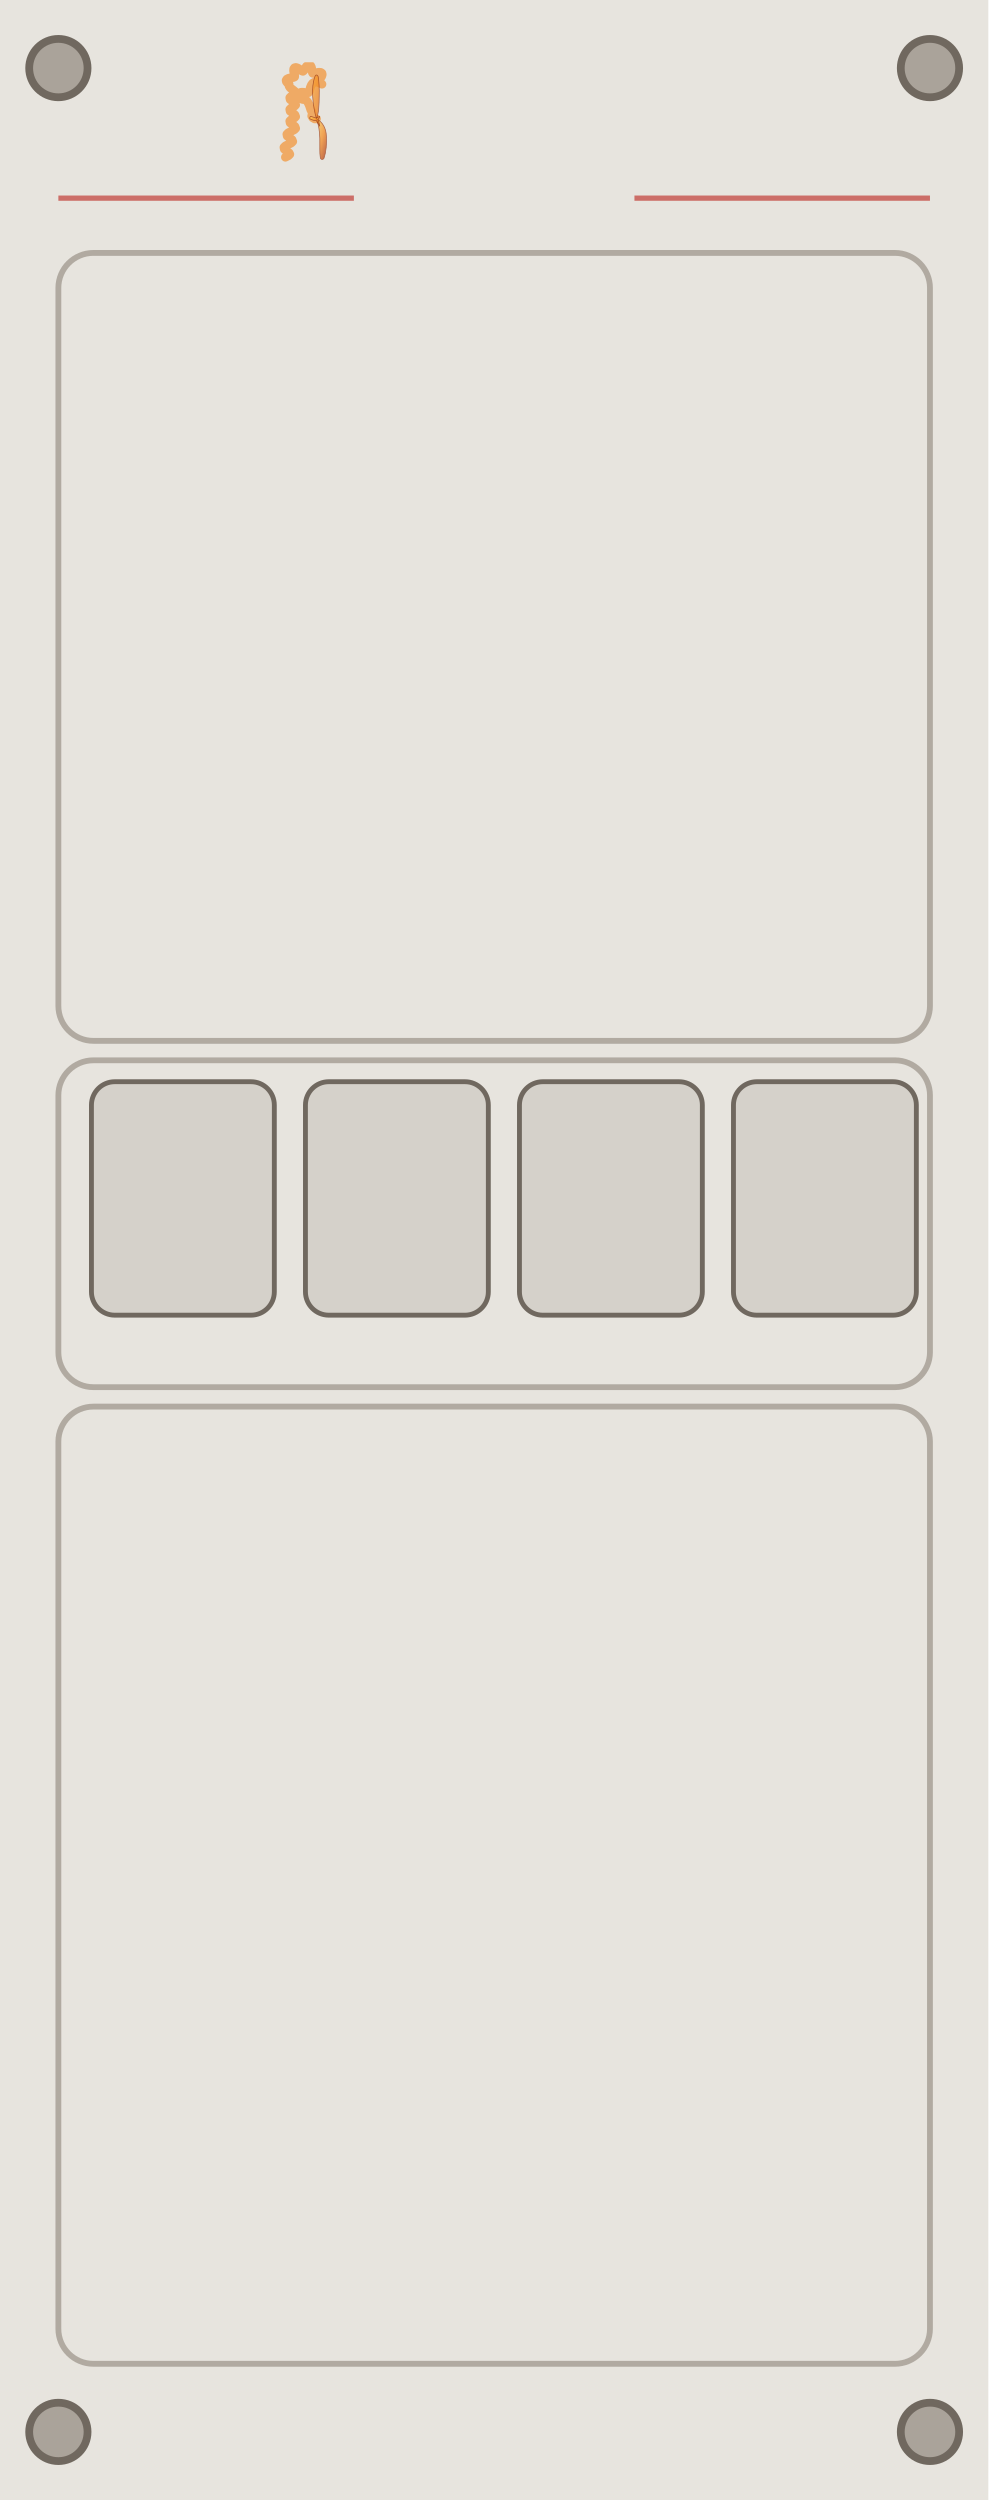
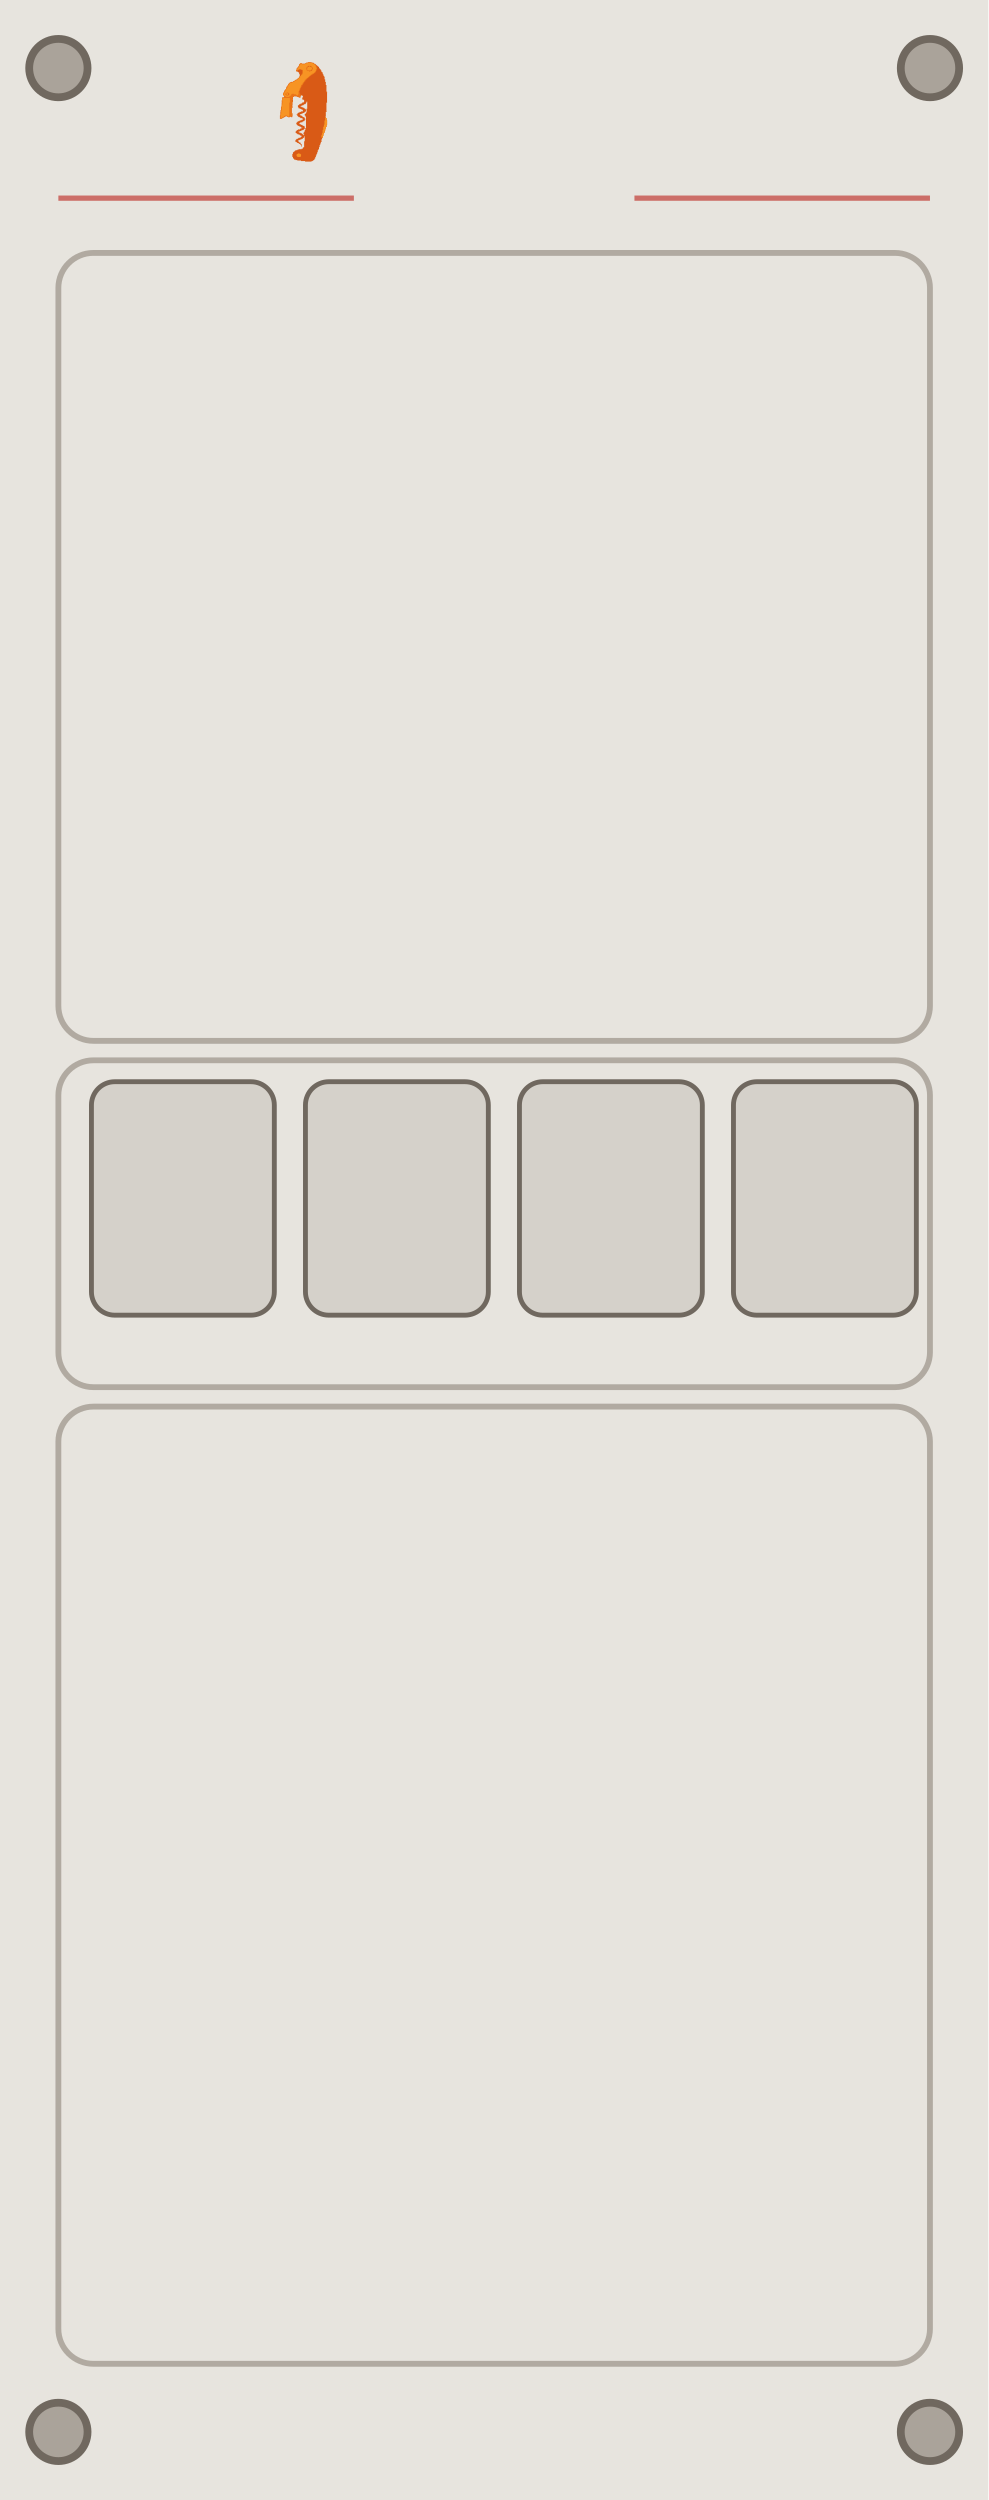
<svg xmlns="http://www.w3.org/2000/svg" width="50.8mm" height="128.5mm" viewBox="0 0 50.8 128.5">
  <rect width="50.8" height="128.5" fill="#e7e4de" />
  <circle cx="3" cy="3.5" r="1.5" fill="#aaa39a" stroke="#70685f" stroke-width="0.4" />
  <circle cx="3" cy="125" r="1.5" fill="#aaa39a" stroke="#70685f" stroke-width="0.4" />
  <circle cx="47.8" cy="3.5" r="1.5" fill="#aaa39a" stroke="#70685f" stroke-width="0.4" />
  <circle cx="47.8" cy="125" r="1.5" fill="#aaa39a" stroke="#70685f" stroke-width="0.4" />
  <defs>
    <clipPath id="logo-clip">
      <rect x="14.314" y="3.2" width="2.571" height="5.2" />
    </clipPath>
  </defs>
  <g clip-path="url(#logo-clip)">
    <g transform="translate(14.3892,3.2939) scale(0.0187726)">
-       <defs>
-         <linearGradient id="wire" x1="0" y1="0" x2="1" y2="1">
-           <stop offset="0" stop-color="#ffb13b" />
-           <stop offset=".48" stop-color="#f39a2e" />
-           <stop offset="1" stop-color="#d65f1b" />
-         </linearGradient>
-         <linearGradient id="grip" x1="0" y1="0" x2=".75" y2="1">
-           <stop offset="0" stop-color="#ffd15a" />
-           <stop offset=".58" stop-color="#f28b25" />
-           <stop offset="1" stop-color="#b94718" />
-         </linearGradient>
-       </defs>
-       <polyline opacity="0.65" fill="none" stroke="#f28b25" stroke-width="24" stroke-linecap="round" stroke-linejoin="round" points="15.0,255.0 23.0,251.0 27.0,247.0 25.0,243.0 18.0,238.0 12.0,233.0 11.0,228.0 15.0,224.0 23.0,220.0 31.0,216.0 35.0,212.0 33.0,207.0 27.0,202.0 20.0,197.0 19.0,192.0 23.0,188.0 31.0,184.0 39.0,180.0 43.0,176.0 41.0,171.0 35.0,166.0 28.0,161.0 27.0,156.0 31.0,152.0 39.0,148.0 43.0,144.0 41.0,139.0 35.0,134.0 28.0,129.0 27.0,124.0 31.0,120.0 39.0,116.0 43.0,112.0 41.0,107.0 35.0,102.0 28.0,97.0 27.0,92.0 31.0,88.0 39.0,84.0 43.0,80.0 41.0,75.0 35.0,70.0 28.0,65.0 25.0,60.0 25.0,55.0 20.6,51.8 17.7,48.1 17.0,44.5 19.0,41.3 23.1,39.1 28.4,37.8 33.7,37.1 37.8,36.4 40.1,35.0 40.5,32.4 39.6,28.3 38.2,23.2 37.4,17.8 37.9,13.1 40.0,10.1 43.6,9.3 48.1,10.6 52.8,13.4 57.0,16.6 60.4,19.1 63.0,19.7 65.1,18.1 67.4,14.6 70.0,10.0 73.2,5.6 76.9,2.7 80.5,2.0 83.7,4.0 85.9,8.1 87.2,13.4 87.9,18.7 88.6,22.8 90.0,25.1 92.6,25.5 96.7,24.6 101.8,23.2 107.2,22.4 111.9,22.9 114.9,25.0 115.7,28.6 114.4,33.1 111.6,37.8 108.4,42.0 105.9,45.4 105.3,48.0 106.9,50.1 110.4,52.4 115.0,55.0 107.8,51.3 101.0,49.1 94.9,49.3 89.8,52.2 86.0,57.4 83.3,63.9 81.6,70.3 80.0,75.3 78.0,78.2 74.8,78.9 70.2,78.2 64.3,77.2 58.2,77.2 53.1,78.8 50.2,82.2 50.3,86.7 53.2,91.2 58.0,95.0 61.7,96.7 65.2,97.1 68.3,97.5 71.1,98.7 73.7,100.9 76.2,104.3 78.6,108.7 80.8,113.9 82.7,119.5 84.5,125.1 87.5,131.0 88.5,137.0 87.0,142.0 90.0,147.0 95.0,150.0 100.0,150.0" />
-       <path opacity="0.75" transform="rotate(-50 100 150)" fill="url(#grip)" stroke="#963713" stroke-width="2" d="M100 150 C116 145 135 130 151 117 C168 104 183 89 191 80 C195 75 192 70 187 72 C170 78 155 89 141 102 C125 117 109 136 100 150 Z" />
-       <path opacity="0.75" fill="url(#grip)" stroke="#963713" stroke-width="2" d="M100.114 150 C106.059 166.109 108.721 184.397 109.194 204.138 C109.667 223.88 108.263 242.638 110.559 255.97 C110.925 260.927 116.659 263.062 120.255 258.447 C126.715 239.303 128.431 218.109 127.072 197.47 C126.599 177.729 117.995 158.928 100.114 150 Z" />
-       <path opacity="0.75" fill="url(#grip)" stroke="#963713" stroke-width="2" stroke-linejoin="round" d="M84 143 C90 145 96 147 100 148 C103 146 106 144 109 143 C108 147 106 150 104 152 C106 157 108 163 109 170 C105 165 102 159 100 155 C94 155 88 153 82 150 C81 147 82 145 84 143 Z" />
+       <g transform="translate(0 -5) scale(1.697368 1.416667)">
+         <g transform="translate(76 192) rotate(180)">
+           <path fill="#d95a16" d="M25 0H35V1H25Z M23 1H42V2H23Z M22 2H48V3H22Z M21 3H51V4H21Z M20 4H53V5H20Z M20 5H54V6H20Z M19 6H54V7H19Z M19 7H55V9H19Z M18 9H56V12H18Z M17 12H56V15H17Z M16 15H55V18H16Z M15 18H54V19H15Z M15 19H53V20H15Z M15 20H52V21H15Z M15 21H51V22H15Z M14 22H48V23H14Z M14 23H46V24H14Z M13 24H41V25H13Z M13 25H39V27H13Z M13 27H38V28H13Z M12 28H37V32H12Z M41 29H42V32H41Z M41 32H43V34H41Z M11 32H37V35H11Z M42 34H45V35H42Z M43 35H46V36H43Z M43 36H48V37H43Z M10 35H37V38H10Z M45 37H49V38H45Z M9 38H37V39H9Z M46 38H51V40H46Z M47 40H51V41H47Z M45 41H51V42H45Z M9 39H36V43H9Z M43 42H50V43H43Z M41 43H49V44H41Z M39 44H47V45H39Z M8 43H36V46H8Z M39 45H46V46H39Z M37 46H43V47H37Z M37 47H42V48H37Z M7 46H36V49H7Z M37 48H41V49H37Z M7 49H41V50H7Z M6 50H43V51H6Z M38 51H44V52H38Z M6 51H37V53H6Z M39 52H46V53H39Z M40 53H48V54H40Z M6 53H38V54H6Z M41 54H49V55H41Z M5 54H38V56H5Z M43 55H50V56H43Z M45 56H51V57H45Z M4 56H37V58H4Z M46 57H51V58H46Z M44 58H50V59H44Z M4 58H36V60H4Z M42 59H49V60H42Z M40 60H49V61H40Z M3 60H36V61H3Z M38 61H47V62H38Z M37 62H44V63H37Z M3 61H35V64H3Z M36 63H43V64H36Z M36 64H41V65H36Z M2 64H35V65H2Z M36 65H40V66H36Z M2 65H34V67H2Z M36 66H42V67H36Z M36 67H43V68H36Z M37 68H45V69H37Z M39 69H47V70H39Z M1 67H34V71H1Z M40 70H48V71H40Z M42 71H49V72H42Z M44 72H49V73H44Z M45 73H50V74H45Z M44 74H49V75H44Z M43 75H49V76H43Z M40 76H48V77H40Z M39 77H47V78H39Z M37 78H45V79H37Z M0 71H34V80H0Z M36 79H43V80H36Z M36 80H41V81H36Z M35 81H39V83H35Z M1 80H34V84H1Z M36 83H40V84H36Z M73 83H76V84H73Z M71 84H76V85H71Z M36 84H43V85H36Z M2 84H34V86H2Z M70 85H76V86H70Z M37 85H44V86H37Z M60 86H63V87H60Z M56 86H58V87H56Z M39 86H46V87H39Z M68 86H76V87H68Z M3 86H34V87H3Z M56 87H65V88H56Z M67 87H76V88H67Z M40 87H47V88H40Z M2 87H35V89H2Z M41 88H48V89H41Z M56 88H76V89H56Z M43 89H48V90H43Z M44 90H49V91H44Z M2 89H36V92H2Z M43 91H48V92H43Z M56 89H75V93H56Z M41 92H48V93H41Z M2 92H35V93H2Z M39 93H47V94H39Z M2 93H34V95H2Z M37 94H46V95H37Z M2 95H33V96H2Z M36 95H44V96H36Z M35 96H42V97H35Z M57 93H75V99H57Z M34 97H39V100H34Z M34 100H40V101H34Z M1 96H33V102H1Z M35 101H42V102H35Z M36 102H44V103H36Z M57 99H74V104H57Z M37 103H46V104H37Z M39 104H46V105H39Z M56 104H74V106H56Z M41 105H47V106H41Z M43 106H47V107H43Z M42 107H47V108H42Z M40 108H47V109H40Z M38 109H45V110H38Z M37 110H45V111H37Z M35 111H43V112H35Z M34 112H41V113H34Z M1 102H32V114H1Z M34 113H40V114H34Z M56 106H73V115H56Z M33 114H38V115H33Z M0 114H32V116H0Z M33 115H37V116H33Z M55 115H73V118H55Z M0 116H37V119H0Z M55 118H72V120H55Z M0 119H38V120H0Z M56 120H72V121H56Z M0 120H40V124H0Z M55 121H72V124H55Z M55 124H69V125H55Z M43 124H46V125H43Z M43 125H48V126H43Z M54 125H69V126H54Z M0 124H39V127H0Z M52 126H69V127H52Z M43 126H51V127H43Z M0 127H40V128H0Z M42 127H70V128H42Z M0 128H70V129H0Z M0 129H71V132H0Z M0 132H70V134H0Z M0 134H69V135H0Z M1 135H69V137H1Z M1 137H68V138H1Z M1 138H67V140H1Z M1 140H66V143H1Z M1 143H65V145H1Z M1 145H64V147H1Z M1 147H63V148H1Z M2 148H63V149H2Z M2 149H62V151H2Z M2 151H61V152H2Z M2 152H60V153H2Z M2 153H58V154H2Z M3 154H55V155H3Z M3 155H53V156H3Z M3 156H52V157H3Z M3 157H51V158H3Z M3 158H49V159H3Z M4 159H48V160H4Z M4 160H47V161H4Z M4 161H46V162H4Z M4 162H45V164H4Z M5 164H44V166H5Z M6 166H44V169H6Z M7 169H45V172H7Z M8 172H46V173H8Z M9 173H47V174H9Z M9 174H49V175H9Z M9 175H50V176H9Z M10 176H50V177H10Z M10 177H49V178H10Z M11 178H49V179H11Z M12 179H49V180H12Z M12 180H48V181H12Z M13 181H48V182H13Z M13 182H47V183H13Z M14 183H46V184H14Z M15 184H46V185H15Z M16 185H45V186H16Z M17 186H45V187H17Z M18 187H45V188H18Z M19 188H44V189H19Z M41 189H43V190H41Z M21 189H35V190H21Z M22 190H34V191H22Z M25 191H31V192H25Z" />
+           <path fill="#ea7418" d="M34 0H35V1H34Z M52 4H53V5H52Z M53 5H54V6H53Z M43 9H48V10H43Z M42 10H49V14H42Z M43 14H48V15H43Z M44 15H47V16H44Z M47 36H48V37H47Z M9 38H10V39H9Z M36 38H37V39H36Z M37 46H38V47H37Z M7 46H9V50H7Z M36 49H37V50H36Z M6 50H9V52H6Z M6 52H8V54H6Z M5 54H8V56H5Z M4 56H7V60H4Z M3 60H7V62H3Z M46 61H47V62H46Z M3 62H6V64H3Z M2 64H6V67H2Z M41 66H42V67H41Z M1 67H6V68H1Z M1 68H5V71H1Z M0 71H5V73H0Z M49 73H50V74H49Z M40 76H41V77H40Z M46 77H47V78H46Z M0 73H4V80H0Z M1 80H3V84H1Z M73 83H76V84H73Z M71 84H76V85H71Z M2 84H3V86H2Z M70 85H75V86H70Z M60 86H63V87H60Z M57 86H58V87H57Z M69 86H75V87H69Z M2 87H3V88H2Z M67 87H76V88H67Z M57 87H65V88H57Z M56 88H76V89H56Z M48 90H49V91H48Z M56 89H75V93H56Z M57 93H75V96H57Z M43 95H44V96H43Z M1 96H2V97H1Z M57 96H74V98H57Z M57 98H75V99H57Z M32 101H33V102H32Z M57 99H74V103H57Z M37 103H38V104H37Z M57 103H73V104H57Z M56 104H74V106H56Z M56 106H73V107H56Z M57 107H73V109H57Z M56 109H73V114H56Z M39 113H40V114H39Z M0 114H1V115H0Z M56 114H72V115H56Z M55 115H72V116H55Z M55 116H73V117H55Z M56 117H73V118H56Z M56 118H72V119H56Z M55 119H72V120H55Z M56 120H72V121H56Z M55 121H72V124H55Z M55 124H69V125H55Z M43 124H45V125H43Z M43 125H48V126H43Z M54 125H69V126H54Z M43 126H49V127H43Z M50 126H51V127H50Z M53 126H69V127H53Z M42 127H70V128H42Z M42 128H62V129H42Z M66 128H70V129H66Z M63 129H66V130H63Z M43 129H61V131H43Z M67 129H71V132H67Z M62 130H66V132H62Z M44 131H61V132H44Z M44 132H62V133H44Z M66 132H70V133H66Z M63 132H65V133H63Z M44 133H70V134H44Z M0 133H1V135H0Z M45 134H69V136H45Z M44 136H69V137H44Z M44 137H68V138H44Z M44 138H67V139H44Z M43 139H67V140H43Z M43 140H66V142H43Z M42 142H66V143H42Z M42 143H65V144H42Z M41 144H65V145H41Z M41 145H64V146H41Z M40 146H64V147H40Z M40 147H63V148H40Z M39 148H63V149H39Z M39 149H62V150H39Z M38 150H61V152H38Z M37 152H60V153H37Z M2 153H3V154H2Z M37 153H58V154H37Z M36 154H55V155H36Z M35 155H53V156H35Z M35 156H52V157H35Z M34 157H51V158H34Z M33 158H49V159H33Z M33 159H48V160H33Z M32 160H47V161H32Z M31 161H46V162H31Z M30 162H45V163H30Z M4 163H5V164H4Z M29 163H45V164H29Z M28 164H44V165H28Z M27 165H44V166H27Z M5 165H6V166H5Z M26 166H42V167H26Z M24 167H42V168H24Z M23 168H41V169H23Z M22 169H41V170H22Z M44 169H45V170H44Z M21 170H40V171H21Z M7 171H8V172H7Z M19 171H40V173H19Z M18 173H40V175H18Z M48 174H49V175H48Z M48 175H50V176H48Z M31 175H40V176H31Z M17 175H26V176H17Z M17 176H24V177H17Z M32 176H40V177H32Z M26 176H31V177H26Z M47 176H50V177H47Z M16 177H24V178H16Z M45 177H49V178H45Z M33 177H43V178H33Z M25 177H32V178H25Z M16 178H32V179H16Z M33 178H49V179H33Z M24 179H49V180H24Z M16 179H23V181H16Z M24 180H32V181H24Z M33 180H48V181H33Z M16 181H32V182H16Z M33 181H47V183H33Z M17 182H24V183H17Z M25 182H31V183H25Z M27 183H30V184H27Z M31 183H46V184H31Z M17 183H25V184H17Z M17 184H26V185H17Z M30 184H46V185H30Z M18 185H45V187H18Z M19 187H45V188H19Z M20 188H44V189H20Z M22 189H35V190H22Z M41 189H43V190H41Z M22 190H34V191H22Z M27 191H30V192H27Z" />
+           <path fill="#f79424" d="M43 9H48V10H43Z M42 10H48V11H42Z M42 11H49V14H42Z M43 14H48V15H43Z M45 15H46V16H45Z M7 46H8V47H7Z M7 47H9V50H7Z M6 50H9V51H6Z M6 51H8V54H6Z M5 54H8V55H5Z M5 55H7V56H5Z M4 56H7V60H4Z M3 60H7V61H3Z M3 61H6V64H3Z M2 64H6V67H2Z M1 67H5V71H1Z M0 71H4V79H0Z M0 79H3V80H0Z M1 80H3V84H1Z M74 83H75V84H74Z M2 84H3V85H2Z M73 84H75V85H73Z M72 85H75V86H72Z M70 86H75V87H70Z M69 87H75V88H69Z M61 87H63V88H61Z M68 88H75V89H68Z M61 88H64V89H61Z M61 89H75V92H61Z M56 92H57V93H56Z M61 92H74V99H61Z M56 104H57V105H56Z M61 99H73V110H61Z M61 110H72V114H61Z M60 114H72V117H60Z M60 117H73V118H60Z M60 118H72V121H60Z M60 121H71V123H60Z M71 123H72V124H71Z M61 125H66V126H61Z M60 126H68V127H60Z M59 127H69V128H59Z M58 128H62V129H58Z M66 128H70V129H66Z M47 128H49V129H47Z M58 129H61V130H58Z M63 129H65V130H63Z M47 129H50V130H47Z M67 129H70V131H67Z M46 130H53V131H46Z M62 130H66V131H62Z M57 130H61V131H57Z M67 131H71V132H67Z M46 131H61V132H46Z M63 131H66V132H63Z M66 132H69V133H66Z M46 132H62V133H46Z M46 133H63V134H46Z M64 133H69V134H64Z M46 134H68V136H46Z M68 136H69V137H68Z M45 136H67V139H45Z M44 139H66V141H44Z M44 141H65V142H44Z M43 142H64V144H43Z M43 144H65V145H43Z M42 145H63V147H42Z M42 147H62V148H42Z M41 148H62V149H41Z M40 149H61V151H40Z M39 151H60V152H39Z M39 152H57V153H39Z M38 153H55V154H38Z M37 154H53V155H37Z M37 155H52V156H37Z M36 156H51V157H36Z M36 157H49V158H36Z M35 158H48V159H35Z M34 159H47V160H34Z M33 160H46V161H33Z M32 161H45V162H32Z M31 162H44V163H31Z M30 163H43V164H30Z M29 164H44V165H29Z M28 165H42V166H28Z M27 166H42V167H27Z M26 167H41V168H26Z M25 168H40V169H25Z M24 169H40V170H24Z M22 170H39V171H22Z M21 171H39V172H21Z M20 172H39V173H20Z M19 173H39V174H19Z M29 174H39V175H29Z M19 174H27V175H19Z M31 175H39V176H31Z M18 175H25V176H18Z M48 176H49V177H48Z M26 176H31V177H26Z M33 176H39V177H33Z M18 176H24V178H18Z M47 177H49V178H47Z M33 177H40V178H33Z M25 177H32V179H25Z M33 178H42V179H33Z M18 178H23V179H18Z M45 178H48V179H45Z M34 179H48V180H34Z M24 179H32V181H24Z M33 180H47V181H33Z M17 179H23V182H17Z M25 181H32V182H25Z M33 181H46V183H33Z M18 182H24V183H18Z M25 182H31V183H25Z M27 183H29V184H27Z M32 183H45V184H32Z M18 183H25V185H18Z M31 184H45V185H31Z M19 185H44V187H19Z M44 187H45V188H44Z M20 187H43V188H20Z M21 188H36V189H21Z M41 188H43V189H41Z M23 189H34V190H23Z M24 190H32V191H24Z" />
+         </g>
+       </g>
    </g>
  </g>
  <path d="M 3 10.185 H 18.190" fill="none" stroke="#c13c36" stroke-width="0.27" opacity="0.7" />
  <path d="M 32.610 10.185 H 47.800" fill="none" stroke="#c13c36" stroke-width="0.27" opacity="0.7" />
  <rect x="3.0" y="13.0" width="44.800" height="40.5" rx="1.8" fill="none" stroke="#9a9288" stroke-width="0.3" opacity="0.7" />
  <rect x="3.0" y="54.5" width="44.800" height="16.8" rx="1.8" fill="none" stroke="#9a9288" stroke-width="0.3" opacity="0.7" />
  <rect x="3.0" y="72.3" width="44.800" height="49.2" rx="1.8" fill="none" stroke="#9a9288" stroke-width="0.3" opacity="0.7" />
  <rect x="4.7" y="55.6" width="9.4" height="12.0" rx="1.2" fill="#d5d1ca" stroke="#70685f" stroke-width="0.25" />
  <rect x="15.7" y="55.6" width="9.4" height="12.0" rx="1.2" fill="#d5d1ca" stroke="#70685f" stroke-width="0.25" />
  <rect x="26.7" y="55.6" width="9.4" height="12.0" rx="1.2" fill="#d5d1ca" stroke="#70685f" stroke-width="0.25" />
  <rect x="37.7" y="55.6" width="9.4" height="12.0" rx="1.2" fill="#d5d1ca" stroke="#70685f" stroke-width="0.25" />
</svg>
